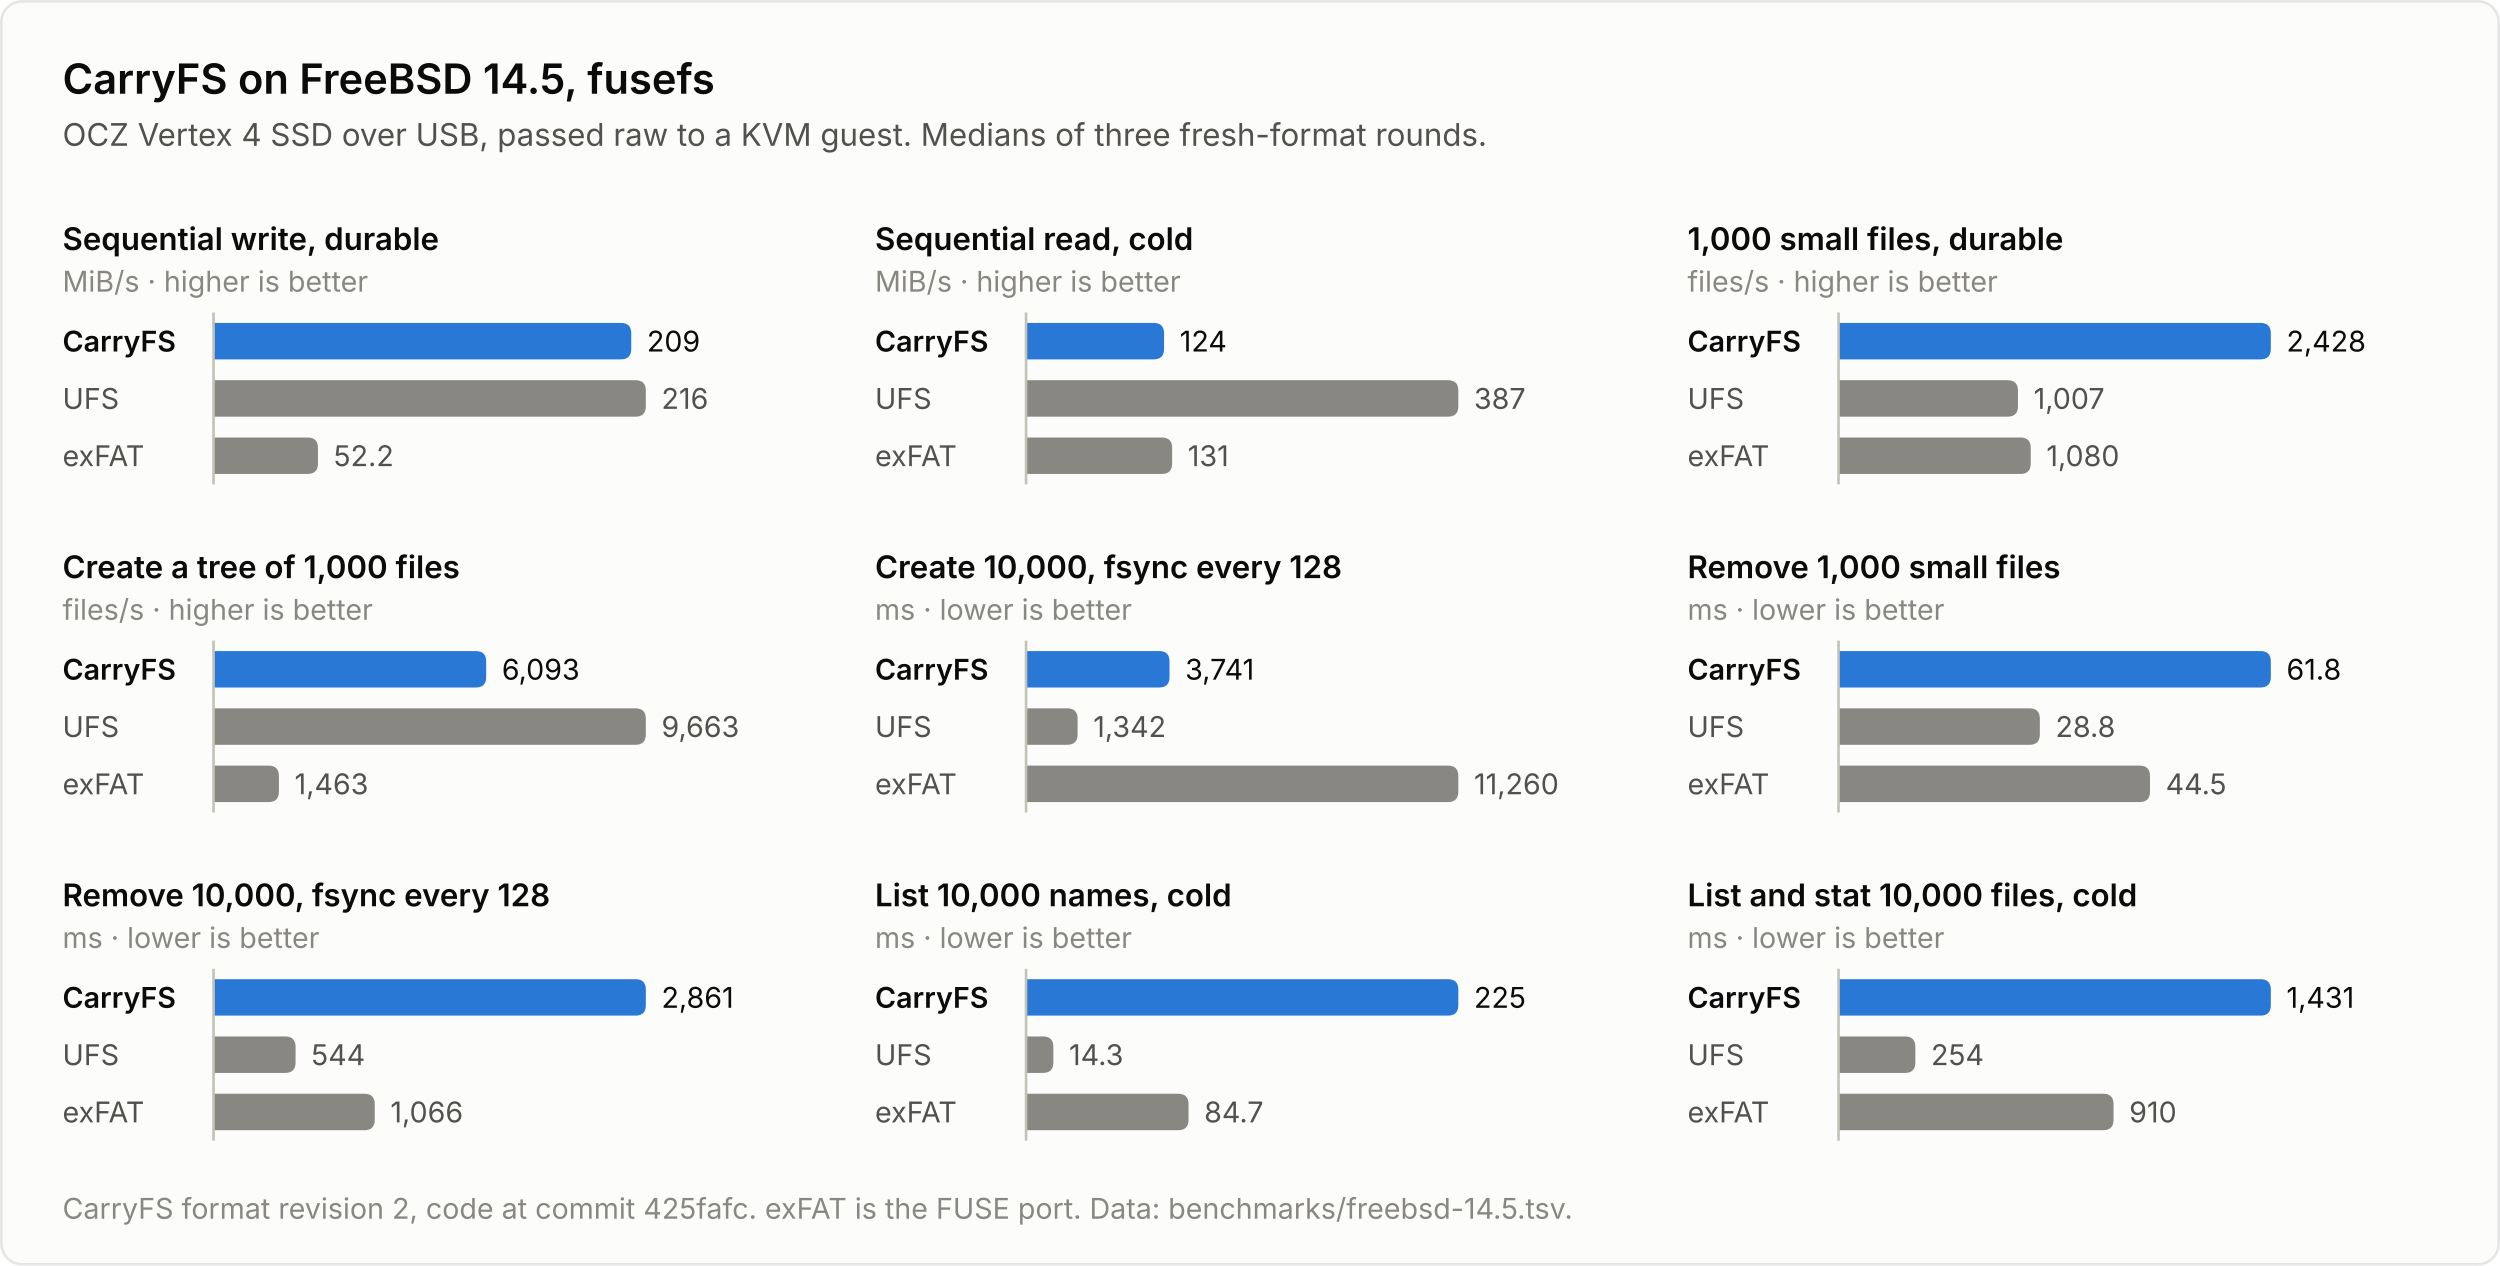
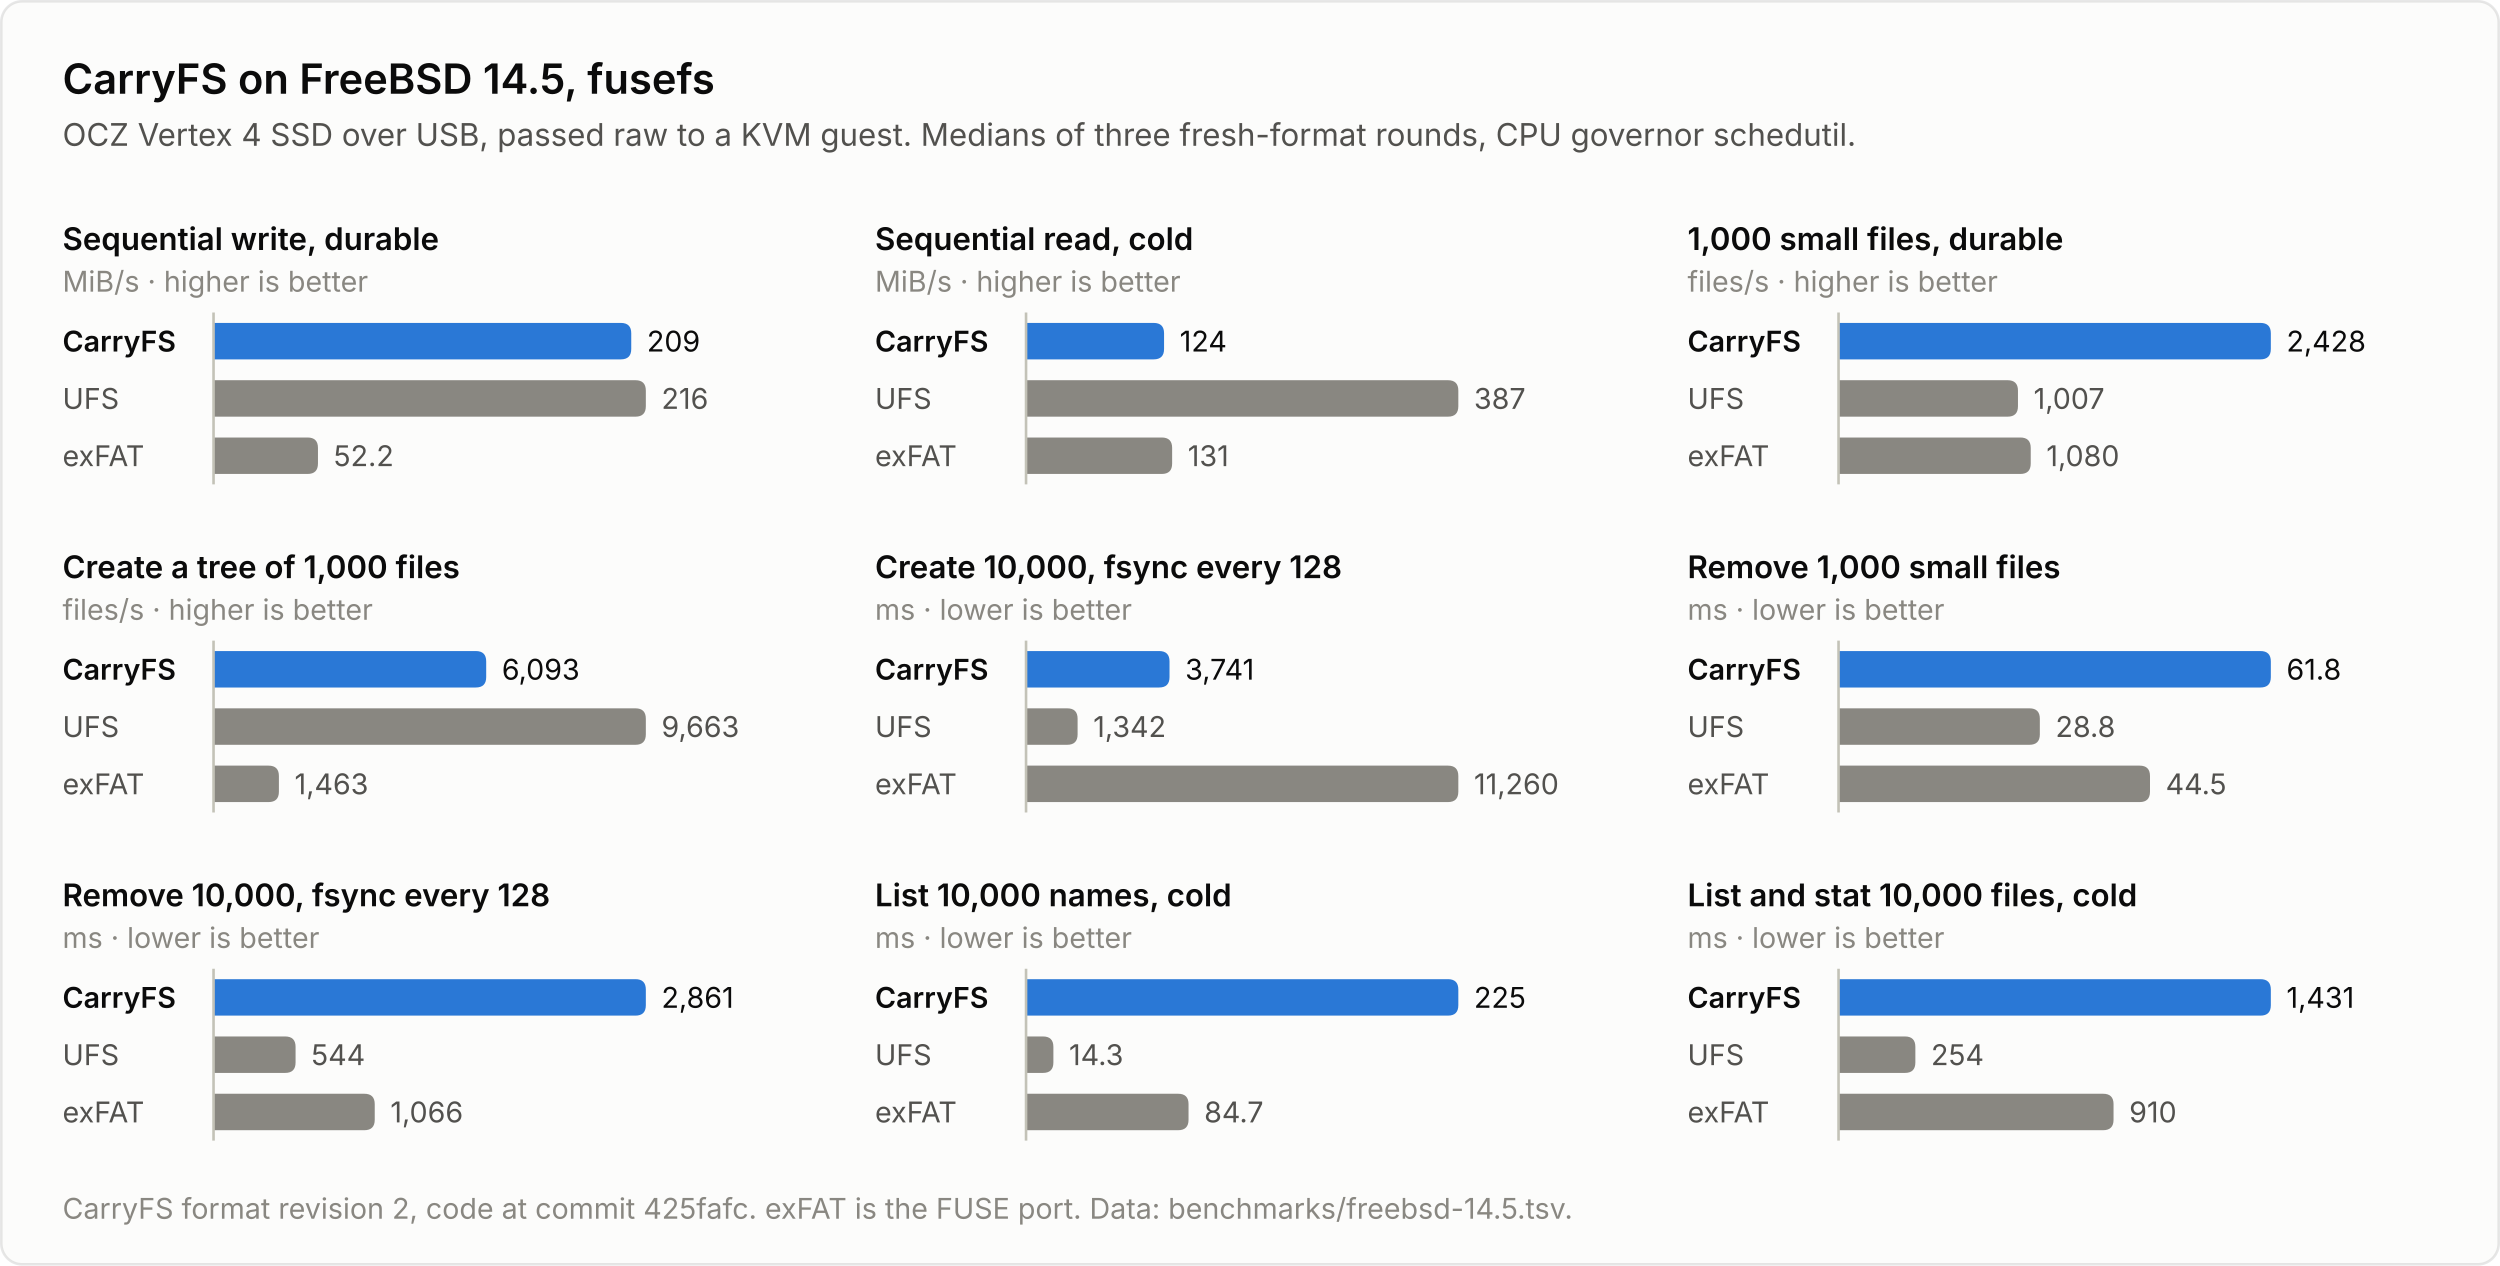
<svg xmlns="http://www.w3.org/2000/svg" viewBox="0 0 960 486" width="960" height="486" role="img" font-family="system-ui, -apple-system, 'Segoe UI', sans-serif">
  <rect x="0.5" y="0.5" width="959" height="485" rx="8" fill="#fcfcfb" stroke="rgba(11,11,11,0.10)" />
  <text x="24.0" y="36.0" font-size="16" font-weight="600" text-anchor="start" fill="#0b0b0b">CarryFS on FreeBSD 14.5, fusefs</text>
-   <text x="24.0" y="56.0" font-size="12" font-weight="400" text-anchor="start" fill="#52514e">OCZ Vertex 4 SSD over USB, passed raw to a KVM guest. Medians of three fresh-format rounds.</text>
+   <text x="24.0" y="56.0" font-size="12" font-weight="400" text-anchor="start" fill="#52514e">OCZ Vertex 4 SSD over USB, passed raw to a KVM guest. Medians of three fresh-format rounds, CPU governor schedutil.</text>
  <text x="24.0" y="96.0" font-size="12" font-weight="600" text-anchor="start" fill="#0b0b0b">Sequential write, durable</text>
  <text x="24.0" y="112.0" font-size="11" font-weight="400" text-anchor="start" fill="#898781">MiB/s · higher is better</text>
  <text x="24.0" y="135.0" font-size="11" font-weight="600" text-anchor="start" fill="#0b0b0b">CarryFS</text>
  <path fill="#2a78d6" d="M82.0,124.0H238.4Q242.4,124.0 242.4,128.0V134.0Q242.4,138.0 238.4,138.0H82.0Z" />
  <text x="248.4" y="135.0" font-size="11" font-weight="400" text-anchor="start" fill="#0b0b0b">209</text>
  <text x="24.0" y="157.0" font-size="11" font-weight="400" text-anchor="start" fill="#52514e">UFS</text>
  <path fill="#898781" d="M82.0,146.0H244.0Q248.0,146.0 248.0,150.0V156.0Q248.0,160.0 244.0,160.0H82.0Z" />
  <text x="254.0" y="157.0" font-size="11" font-weight="400" text-anchor="start" fill="#52514e">216</text>
  <text x="24.0" y="179.0" font-size="11" font-weight="400" text-anchor="start" fill="#52514e">exFAT</text>
  <path fill="#898781" d="M82.0,168.0H118.1Q122.1,168.0 122.1,172.0V178.0Q122.1,182.0 118.1,182.0H82.0Z" />
  <text x="128.1" y="179.0" font-size="11" font-weight="400" text-anchor="start" fill="#52514e">52.2</text>
  <line x1="82.0" x2="82.0" y1="120.0" y2="186.0" stroke="#c3c2b7" />
  <text x="336.0" y="96.0" font-size="12" font-weight="600" text-anchor="start" fill="#0b0b0b">Sequential read, cold</text>
  <text x="336.0" y="112.0" font-size="11" font-weight="400" text-anchor="start" fill="#898781">MiB/s · higher is better</text>
  <text x="336.0" y="135.0" font-size="11" font-weight="600" text-anchor="start" fill="#0b0b0b">CarryFS</text>
  <path fill="#2a78d6" d="M394.0,124.0H443.0Q447.0,124.0 447.0,128.0V134.0Q447.0,138.0 443.0,138.0H394.0Z" />
  <text x="453.0" y="135.0" font-size="11" font-weight="400" text-anchor="start" fill="#0b0b0b">124</text>
  <text x="336.0" y="157.0" font-size="11" font-weight="400" text-anchor="start" fill="#52514e">UFS</text>
  <path fill="#898781" d="M394.0,146.0H556.0Q560.0,146.0 560.0,150.0V156.0Q560.0,160.0 556.0,160.0H394.0Z" />
  <text x="566.0" y="157.0" font-size="11" font-weight="400" text-anchor="start" fill="#52514e">387</text>
  <text x="336.0" y="179.0" font-size="11" font-weight="400" text-anchor="start" fill="#52514e">exFAT</text>
  <path fill="#898781" d="M394.0,168.0H446.1Q450.1,168.0 450.1,172.0V178.0Q450.1,182.0 446.1,182.0H394.0Z" />
  <text x="456.1" y="179.0" font-size="11" font-weight="400" text-anchor="start" fill="#52514e">131</text>
  <line x1="394.0" x2="394.0" y1="120.0" y2="186.0" stroke="#c3c2b7" />
  <text x="648.0" y="96.0" font-size="12" font-weight="600" text-anchor="start" fill="#0b0b0b">1,000 small files, durable</text>
  <text x="648.0" y="112.0" font-size="11" font-weight="400" text-anchor="start" fill="#898781">files/s · higher is better</text>
  <text x="648.0" y="135.0" font-size="11" font-weight="600" text-anchor="start" fill="#0b0b0b">CarryFS</text>
  <path fill="#2a78d6" d="M706.0,124.0H868.0Q872.0,124.0 872.0,128.0V134.0Q872.0,138.0 868.0,138.0H706.0Z" />
  <text x="878.0" y="135.0" font-size="11" font-weight="400" text-anchor="start" fill="#0b0b0b">2,428</text>
  <text x="648.0" y="157.0" font-size="11" font-weight="400" text-anchor="start" fill="#52514e">UFS</text>
  <path fill="#898781" d="M706.0,146.0H770.9Q774.9,146.0 774.9,150.0V156.0Q774.9,160.0 770.9,160.0H706.0Z" />
  <text x="780.9" y="157.0" font-size="11" font-weight="400" text-anchor="start" fill="#52514e">1,007</text>
  <text x="648.0" y="179.0" font-size="11" font-weight="400" text-anchor="start" fill="#52514e">exFAT</text>
  <path fill="#898781" d="M706.0,168.0H775.8Q779.8,168.0 779.8,172.0V178.0Q779.8,182.0 775.8,182.0H706.0Z" />
  <text x="785.8" y="179.0" font-size="11" font-weight="400" text-anchor="start" fill="#52514e">1,080</text>
  <line x1="706.0" x2="706.0" y1="120.0" y2="186.0" stroke="#c3c2b7" />
  <text x="24.0" y="222.0" font-size="12" font-weight="600" text-anchor="start" fill="#0b0b0b">Create a tree of 1,000 files</text>
  <text x="24.0" y="238.0" font-size="11" font-weight="400" text-anchor="start" fill="#898781">files/s · higher is better</text>
  <text x="24.0" y="261.0" font-size="11" font-weight="600" text-anchor="start" fill="#0b0b0b">CarryFS</text>
  <path fill="#2a78d6" d="M82.0,250.0H182.7Q186.7,250.0 186.7,254.0V260.0Q186.7,264.0 182.7,264.0H82.0Z" />
  <text x="192.7" y="261.0" font-size="11" font-weight="400" text-anchor="start" fill="#0b0b0b">6,093</text>
  <text x="24.0" y="283.0" font-size="11" font-weight="400" text-anchor="start" fill="#52514e">UFS</text>
  <path fill="#898781" d="M82.0,272.0H244.0Q248.0,272.0 248.0,276.0V282.0Q248.0,286.0 244.0,286.0H82.0Z" />
  <text x="254.0" y="283.0" font-size="11" font-weight="400" text-anchor="start" fill="#52514e">9,663</text>
  <text x="24.0" y="305.0" font-size="11" font-weight="400" text-anchor="start" fill="#52514e">exFAT</text>
  <path fill="#898781" d="M82.0,294.0H103.1Q107.1,294.0 107.1,298.0V304.0Q107.1,308.0 103.1,308.0H82.0Z" />
  <text x="113.1" y="305.0" font-size="11" font-weight="400" text-anchor="start" fill="#52514e">1,463</text>
  <line x1="82.0" x2="82.0" y1="246.0" y2="312.0" stroke="#c3c2b7" />
  <text x="336.0" y="222.0" font-size="12" font-weight="600" text-anchor="start" fill="#0b0b0b">Create 10,000, fsync every 128</text>
  <text x="336.0" y="238.0" font-size="11" font-weight="400" text-anchor="start" fill="#898781">ms · lower is better</text>
  <text x="336.0" y="261.0" font-size="11" font-weight="600" text-anchor="start" fill="#0b0b0b">CarryFS</text>
  <path fill="#2a78d6" d="M394.0,250.0H445.1Q449.1,250.0 449.1,254.0V260.0Q449.1,264.0 445.1,264.0H394.0Z" />
  <text x="455.1" y="261.0" font-size="11" font-weight="400" text-anchor="start" fill="#0b0b0b">3,741</text>
  <text x="336.0" y="283.0" font-size="11" font-weight="400" text-anchor="start" fill="#52514e">UFS</text>
  <path fill="#898781" d="M394.0,272.0H409.8Q413.8,272.0 413.8,276.0V282.0Q413.8,286.0 409.8,286.0H394.0Z" />
  <text x="419.8" y="283.0" font-size="11" font-weight="400" text-anchor="start" fill="#52514e">1,342</text>
  <text x="336.0" y="305.0" font-size="11" font-weight="400" text-anchor="start" fill="#52514e">exFAT</text>
  <path fill="#898781" d="M394.0,294.0H556.0Q560.0,294.0 560.0,298.0V304.0Q560.0,308.0 556.0,308.0H394.0Z" />
  <text x="566.0" y="305.0" font-size="11" font-weight="400" text-anchor="start" fill="#52514e">11,260</text>
  <line x1="394.0" x2="394.0" y1="246.0" y2="312.0" stroke="#c3c2b7" />
  <text x="648.0" y="222.0" font-size="12" font-weight="600" text-anchor="start" fill="#0b0b0b">Remove 1,000 small files</text>
  <text x="648.0" y="238.0" font-size="11" font-weight="400" text-anchor="start" fill="#898781">ms · lower is better</text>
  <text x="648.0" y="261.0" font-size="11" font-weight="600" text-anchor="start" fill="#0b0b0b">CarryFS</text>
  <path fill="#2a78d6" d="M706.0,250.0H868.0Q872.0,250.0 872.0,254.0V260.0Q872.0,264.0 868.0,264.0H706.0Z" />
  <text x="878.0" y="261.0" font-size="11" font-weight="400" text-anchor="start" fill="#0b0b0b">61.8</text>
  <text x="648.0" y="283.0" font-size="11" font-weight="400" text-anchor="start" fill="#52514e">UFS</text>
  <path fill="#898781" d="M706.0,272.0H779.3Q783.3,272.0 783.3,276.0V282.0Q783.3,286.0 779.3,286.0H706.0Z" />
  <text x="789.3" y="283.0" font-size="11" font-weight="400" text-anchor="start" fill="#52514e">28.8</text>
  <text x="648.0" y="305.0" font-size="11" font-weight="400" text-anchor="start" fill="#52514e">exFAT</text>
  <path fill="#898781" d="M706.0,294.0H821.6Q825.6,294.0 825.6,298.0V304.0Q825.6,308.0 821.6,308.0H706.0Z" />
  <text x="831.6" y="305.0" font-size="11" font-weight="400" text-anchor="start" fill="#52514e">44.5</text>
  <line x1="706.0" x2="706.0" y1="246.0" y2="312.0" stroke="#c3c2b7" />
  <text x="24.0" y="348.0" font-size="12" font-weight="600" text-anchor="start" fill="#0b0b0b">Remove 10,000, fsync every 128</text>
  <text x="24.0" y="364.0" font-size="11" font-weight="400" text-anchor="start" fill="#898781">ms · lower is better</text>
  <text x="24.0" y="387.0" font-size="11" font-weight="600" text-anchor="start" fill="#0b0b0b">CarryFS</text>
  <path fill="#2a78d6" d="M82.0,376.0H244.0Q248.0,376.0 248.0,380.0V386.0Q248.0,390.0 244.0,390.0H82.0Z" />
  <text x="254.0" y="387.0" font-size="11" font-weight="400" text-anchor="start" fill="#0b0b0b">2,861</text>
  <text x="24.0" y="409.0" font-size="11" font-weight="400" text-anchor="start" fill="#52514e">UFS</text>
  <path fill="#898781" d="M82.0,398.0H109.5Q113.5,398.0 113.5,402.0V408.0Q113.5,412.0 109.5,412.0H82.0Z" />
  <text x="119.5" y="409.0" font-size="11" font-weight="400" text-anchor="start" fill="#52514e">544</text>
  <text x="24.0" y="431.0" font-size="11" font-weight="400" text-anchor="start" fill="#52514e">exFAT</text>
  <path fill="#898781" d="M82.0,420.0H139.9Q143.9,420.0 143.9,424.0V430.0Q143.9,434.0 139.9,434.0H82.0Z" />
  <text x="149.9" y="431.0" font-size="11" font-weight="400" text-anchor="start" fill="#52514e">1,066</text>
  <line x1="82.0" x2="82.0" y1="372.0" y2="438.0" stroke="#c3c2b7" />
  <text x="336.0" y="348.0" font-size="12" font-weight="600" text-anchor="start" fill="#0b0b0b">List 10,000 names, cold</text>
  <text x="336.0" y="364.0" font-size="11" font-weight="400" text-anchor="start" fill="#898781">ms · lower is better</text>
  <text x="336.0" y="387.0" font-size="11" font-weight="600" text-anchor="start" fill="#0b0b0b">CarryFS</text>
  <path fill="#2a78d6" d="M394.0,376.0H556.0Q560.0,376.0 560.0,380.0V386.0Q560.0,390.0 556.0,390.0H394.0Z" />
  <text x="566.0" y="387.0" font-size="11" font-weight="400" text-anchor="start" fill="#0b0b0b">225</text>
  <text x="336.0" y="409.0" font-size="11" font-weight="400" text-anchor="start" fill="#52514e">UFS</text>
  <path fill="#898781" d="M394.0,398.0H400.5Q404.5,398.0 404.5,402.0V408.0Q404.5,412.0 400.5,412.0H394.0Z" />
  <text x="410.5" y="409.0" font-size="11" font-weight="400" text-anchor="start" fill="#52514e">14.3</text>
  <text x="336.0" y="431.0" font-size="11" font-weight="400" text-anchor="start" fill="#52514e">exFAT</text>
  <path fill="#898781" d="M394.0,420.0H452.4Q456.4,420.0 456.4,424.0V430.0Q456.4,434.0 452.4,434.0H394.0Z" />
  <text x="462.4" y="431.0" font-size="11" font-weight="400" text-anchor="start" fill="#52514e">84.7</text>
  <line x1="394.0" x2="394.0" y1="372.0" y2="438.0" stroke="#c3c2b7" />
  <text x="648.0" y="348.0" font-size="12" font-weight="600" text-anchor="start" fill="#0b0b0b">List and stat 10,000 files, cold</text>
  <text x="648.0" y="364.0" font-size="11" font-weight="400" text-anchor="start" fill="#898781">ms · lower is better</text>
  <text x="648.0" y="387.0" font-size="11" font-weight="600" text-anchor="start" fill="#0b0b0b">CarryFS</text>
  <path fill="#2a78d6" d="M706.0,376.0H868.0Q872.0,376.0 872.0,380.0V386.0Q872.0,390.0 868.0,390.0H706.0Z" />
  <text x="878.0" y="387.0" font-size="11" font-weight="400" text-anchor="start" fill="#0b0b0b">1,431</text>
  <text x="648.0" y="409.0" font-size="11" font-weight="400" text-anchor="start" fill="#52514e">UFS</text>
  <path fill="#898781" d="M706.0,398.0H731.5Q735.5,398.0 735.5,402.0V408.0Q735.5,412.0 731.5,412.0H706.0Z" />
  <text x="741.5" y="409.0" font-size="11" font-weight="400" text-anchor="start" fill="#52514e">254</text>
  <text x="648.0" y="431.0" font-size="11" font-weight="400" text-anchor="start" fill="#52514e">exFAT</text>
  <path fill="#898781" d="M706.0,420.0H807.6Q811.6,420.0 811.6,424.0V430.0Q811.6,434.0 807.6,434.0H706.0Z" />
  <text x="817.6" y="431.0" font-size="11" font-weight="400" text-anchor="start" fill="#52514e">910</text>
  <line x1="706.0" x2="706.0" y1="372.0" y2="438.0" stroke="#c3c2b7" />
  <text x="24.0" y="468.0" font-size="11" font-weight="400" text-anchor="start" fill="#898781">CarryFS format revision 2, code at commit 425fafc. exFAT is the FUSE port. Data: benchmarks/freebsd-14.5.tsv.</text>
</svg>
